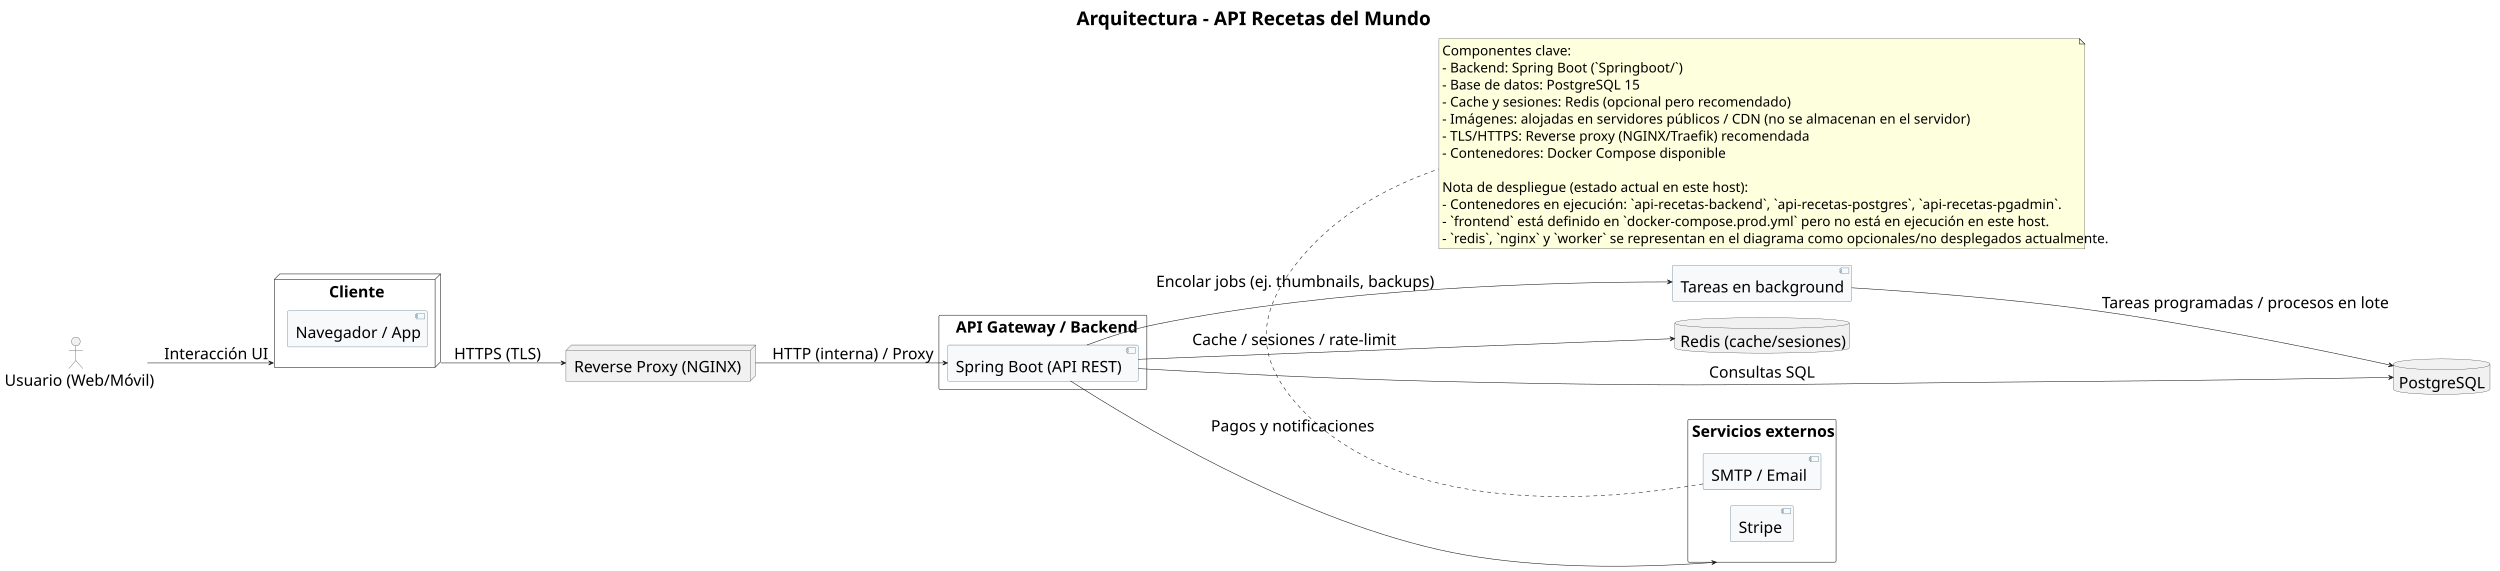
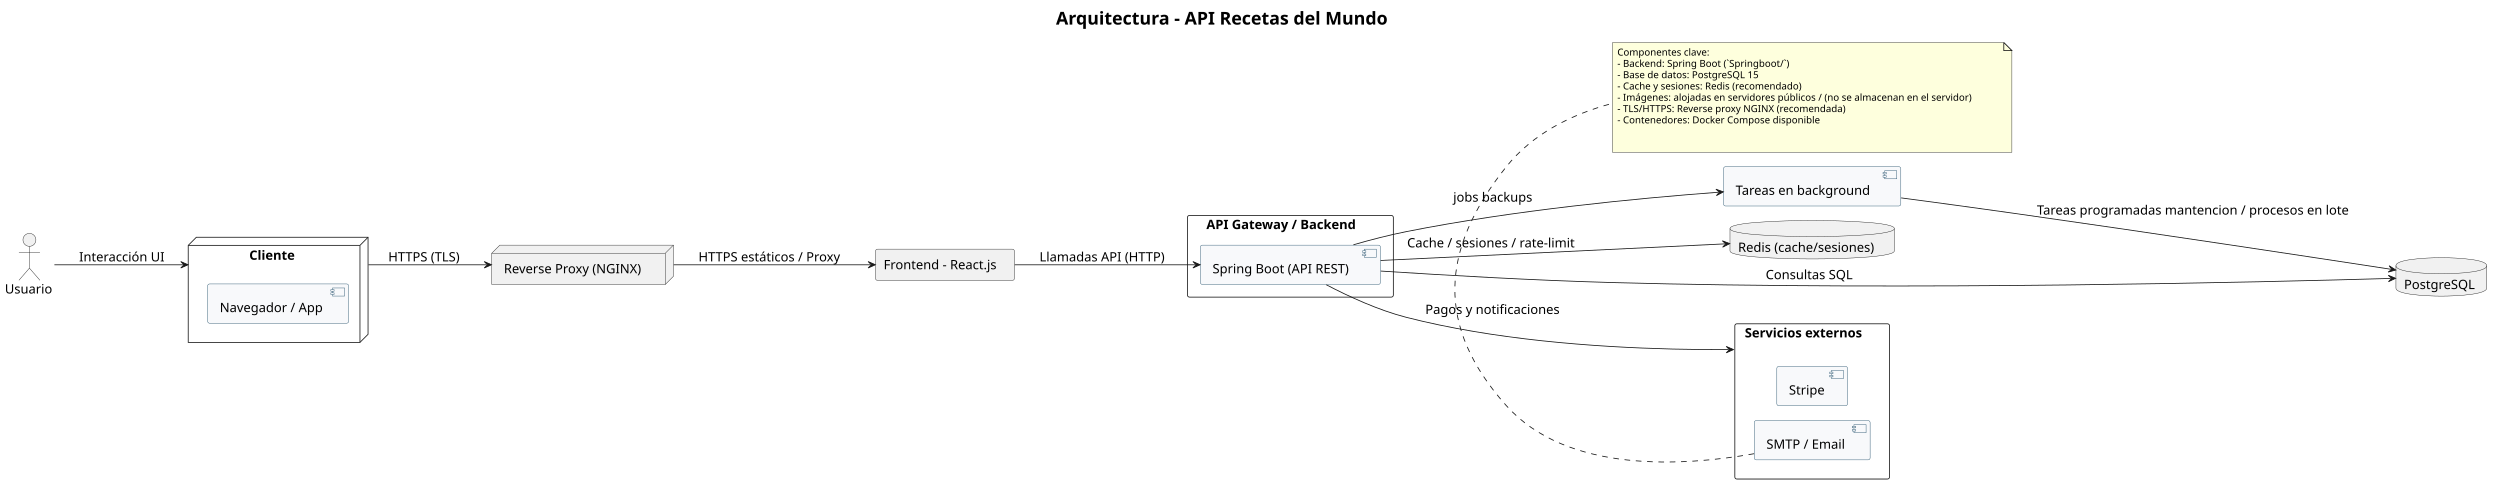
- <svg xmlns="http://www.w3.org/2000/svg" contentStyleType="text/css" data-diagram-type="DESCRIPTION" height="332px" preserveAspectRatio="xMidYMid meet" style="width:1456px;height:332px;background:#FFFFFF;" version="1.1" viewBox="0 0 1656 378" width="1456px" zoomAndPan="magnify">
+ <svg xmlns="http://www.w3.org/2000/svg" contentStyleType="text/css" data-diagram-type="DESCRIPTION" height="598px" preserveAspectRatio="none" style="width:3092px;height:598px;background:#FFFFFF;" version="1.1" viewBox="0 0 3092 598" width="3092px" zoomAndPan="magnify">
  <defs />
  <g>
    <g class="title" data-source-line="1">
-       <text fill="#000000" font-family="sans-serif" font-size="12.6" font-weight="bold" lengthAdjust="spacing" textLength="225.434" x="712.938" y="16.68">Arquitectura - API Recetas del Mundo</text>
+       <text fill="#000000" font-family="sans-serif" font-size="22" font-weight="bold" lengthAdjust="spacing" textLength="466.512" x="1306.034" y="30.421">Arquitectura - API Recetas del Mundo</text>
    </g>
    <g class="cluster" data-entity="Client" data-source-line="16" data-uid="ent0003" id="cluster_Client">
-       <polygon fill="none" points="181.08,185.228,184.68,181.628,291.24,181.628,291.24,239.948,287.64,243.548,181.08,243.548,181.08,185.228" style="stroke:#181818;stroke-width:0.36;" />
-       <line style="stroke:#181818;stroke-width:0.36;" x1="287.64" x2="291.24" y1="185.228" y2="181.628" />
-       <line style="stroke:#181818;stroke-width:0.36;" x1="181.08" x2="287.64" y1="185.228" y2="185.228" />
-       <line style="stroke:#181818;stroke-width:0.36;" x1="287.64" x2="287.64" y1="185.228" y2="243.548" />
-       <text fill="#000000" font-family="sans-serif" font-size="10.44" font-weight="bold" lengthAdjust="spacing" textLength="34.807" x="217.317" y="197.146">Cliente</text>
+       <polygon fill="none" points="232.8,303.469,242.8,293.469,455.2,293.469,455.2,413.469,445.2,423.469,232.8,423.469,232.8,303.469" style="stroke:#181818;stroke-width:1;" />
+       <line style="stroke:#181818;stroke-width:1;" x1="445.2" x2="455.2" y1="303.469" y2="293.469" />
+       <line style="stroke:#181818;stroke-width:1;" x1="232.8" x2="445.2" y1="303.469" y2="303.469" />
+       <line style="stroke:#181818;stroke-width:1;" x1="445.2" x2="445.2" y1="303.469" y2="423.469" />
+       <text fill="#000000" font-family="sans-serif" font-size="16" font-weight="bold" lengthAdjust="spacing" textLength="63.453" x="308.273" y="321.321">Cliente</text>
    </g>
-     <g class="cluster" data-entity="Backend" data-source-line="22" data-uid="ent0006" id="cluster_Backend">
-       <rect fill="none" height="49.32" rx="0.9" ry="0.9" style="stroke:#181818;stroke-width:0.36;" width="137.88" x="621.72" y="208.988" />
-       <text fill="#000000" font-family="sans-serif" font-size="10.44" font-weight="bold" lengthAdjust="spacing" textLength="115.467" x="632.927" y="220.546">API Gateway / Backend</text>
+     <g class="cluster" data-entity="Backend" data-source-line="24" data-uid="ent0007" id="cluster_Backend">
+       <rect fill="none" height="101" rx="2.5" ry="2.5" style="stroke:#181818;stroke-width:1;" width="254.67" x="1468.63" y="266.469" />
+       <text fill="#000000" font-family="sans-serif" font-size="16" font-weight="bold" lengthAdjust="spacing" textLength="207.867" x="1492.031" y="283.321">API Gateway / Backend</text>
    </g>
-     <g class="cluster" data-entity="External" data-source-line="33" data-uid="ent0011" id="cluster_External">
-       <rect fill="none" height="94.68" rx="0.9" ry="0.9" style="stroke:#181818;stroke-width:0.36;" width="98.28" x="1118.34" y="278.108" />
-       <text fill="#000000" font-family="sans-serif" font-size="10.44" font-weight="bold" lengthAdjust="spacing" textLength="92.849" x="1121.056" y="289.666">Servicios externos</text>
+     <g class="cluster" data-entity="External" data-source-line="35" data-uid="ent0012" id="cluster_External">
+       <rect fill="none" height="192" rx="2.5" ry="2.5" style="stroke:#181818;stroke-width:1;" width="191.33" x="2145.63" y="400.469" />
+       <text fill="#000000" font-family="sans-serif" font-size="16" font-weight="bold" lengthAdjust="spacing" textLength="166.703" x="2157.943" y="417.321">Servicios externos</text>
    </g>
    <g class="entity" data-entity="Navegador . App" data-source-line="17" data-uid="ent0004" id="entity_Navegador . App">
-       <rect fill="#F8F9FB" height="23.932" rx="0.9" ry="0.9" style="stroke:#1B4965;stroke-width:0.18;" width="92.751" x="189.72" y="206.108" />
-       <rect fill="#F8F9FB" height="3.6" style="stroke:#1B4965;stroke-width:0.18;" width="5.4" x="275.271" y="207.908" />
-       <rect fill="#F8F9FB" height="0.72" style="stroke:#1B4965;stroke-width:0.18;" width="1.44" x="274.551" y="208.628" />
-       <rect fill="#F8F9FB" height="0.72" style="stroke:#1B4965;stroke-width:0.18;" width="1.44" x="274.551" y="210.068" />
-       <text fill="#000000" font-family="sans-serif" font-size="10.44" lengthAdjust="spacing" textLength="78.351" x="195.12" y="224.146">Navegador / App</text>
+       <rect fill="#F8F9FB" height="48.625" rx="2.5" ry="2.5" style="stroke:#1B4965;stroke-width:0.5;" width="174.391" x="256.8" y="351.159" />
+       <rect fill="#F8F9FB" height="10" style="stroke:#1B4965;stroke-width:0.5;" width="15" x="411.191" y="356.159" />
+       <rect fill="#F8F9FB" height="2" style="stroke:#1B4965;stroke-width:0.5;" width="4" x="409.191" y="358.159" />
+       <rect fill="#F8F9FB" height="2" style="stroke:#1B4965;stroke-width:0.5;" width="4" x="409.191" y="362.159" />
+       <text fill="#000000" font-family="sans-serif" font-size="16" lengthAdjust="spacing" textLength="134.391" x="271.8" y="386.011">Navegador / App</text>
    </g>
-     <g class="entity" data-entity="API" data-source-line="23" data-uid="ent0007" id="entity_API">
-       <rect fill="#F8F9FB" height="23.932" rx="0.9" ry="0.9" style="stroke:#1B4965;stroke-width:0.18;" width="126.38" x="627.48" y="228.788" />
-       <rect fill="#F8F9FB" height="3.6" style="stroke:#1B4965;stroke-width:0.18;" width="5.4" x="746.66" y="230.588" />
-       <rect fill="#F8F9FB" height="0.72" style="stroke:#1B4965;stroke-width:0.18;" width="1.44" x="745.94" y="231.308" />
-       <rect fill="#F8F9FB" height="0.72" style="stroke:#1B4965;stroke-width:0.18;" width="1.44" x="745.94" y="232.748" />
-       <text fill="#000000" font-family="sans-serif" font-size="10.44" lengthAdjust="spacing" textLength="111.98" x="632.88" y="246.826">Spring Boot (API REST)</text>
+     <g class="entity" data-entity="API" data-source-line="25" data-uid="ent0008" id="entity_API">
+       <rect fill="#F8F9FB" height="48.625" rx="2.5" ry="2.5" style="stroke:#1B4965;stroke-width:0.5;" width="222.672" x="1484.63" y="303.159" />
+       <rect fill="#F8F9FB" height="10" style="stroke:#1B4965;stroke-width:0.5;" width="15" x="1687.302" y="308.159" />
+       <rect fill="#F8F9FB" height="2" style="stroke:#1B4965;stroke-width:0.5;" width="4" x="1685.302" y="310.159" />
+       <rect fill="#F8F9FB" height="2" style="stroke:#1B4965;stroke-width:0.5;" width="4" x="1685.302" y="314.159" />
+       <text fill="#000000" font-family="sans-serif" font-size="16" lengthAdjust="spacing" textLength="182.672" x="1499.63" y="338.011">Spring Boot (API REST)</text>
    </g>
-     <g class="entity" data-entity="Stripe" data-source-line="34" data-uid="ent0012" id="entity_Stripe">
-       <rect fill="#F8F9FB" height="23.932" rx="0.9" ry="0.9" style="stroke:#1B4965;stroke-width:0.18;" width="41.672" x="1146.6" y="335.348" />
-       <rect fill="#F8F9FB" height="3.6" style="stroke:#1B4965;stroke-width:0.18;" width="5.4" x="1181.072" y="337.148" />
-       <rect fill="#F8F9FB" height="0.72" style="stroke:#1B4965;stroke-width:0.18;" width="1.44" x="1180.352" y="337.868" />
-       <rect fill="#F8F9FB" height="0.72" style="stroke:#1B4965;stroke-width:0.18;" width="1.44" x="1180.352" y="339.308" />
-       <text fill="#000000" font-family="sans-serif" font-size="10.44" lengthAdjust="spacing" textLength="27.273" x="1152" y="353.386">Stripe</text>
+     <g class="entity" data-entity="Stripe" data-source-line="36" data-uid="ent0013" id="entity_Stripe">
+       <rect fill="#F8F9FB" height="48.625" rx="2.5" ry="2.5" style="stroke:#1B4965;stroke-width:0.5;" width="87.453" x="2197.57" y="453.159" />
+       <rect fill="#F8F9FB" height="10" style="stroke:#1B4965;stroke-width:0.5;" width="15" x="2265.023" y="458.159" />
+       <rect fill="#F8F9FB" height="2" style="stroke:#1B4965;stroke-width:0.5;" width="4" x="2263.023" y="460.159" />
+       <rect fill="#F8F9FB" height="2" style="stroke:#1B4965;stroke-width:0.5;" width="4" x="2263.023" y="464.159" />
+       <text fill="#000000" font-family="sans-serif" font-size="16" lengthAdjust="spacing" textLength="47.453" x="2212.57" y="488.011">Stripe</text>
    </g>
-     <g class="entity" data-entity="SMTP . Email" data-source-line="35" data-uid="ent0013" id="entity_SMTP . Email">
-       <rect fill="#F8F9FB" height="23.932" rx="0.9" ry="0.9" style="stroke:#1B4965;stroke-width:0.18;" width="78.207" x="1128.42" y="300.788" />
-       <rect fill="#F8F9FB" height="3.6" style="stroke:#1B4965;stroke-width:0.18;" width="5.4" x="1199.427" y="302.588" />
-       <rect fill="#F8F9FB" height="0.72" style="stroke:#1B4965;stroke-width:0.18;" width="1.44" x="1198.707" y="303.308" />
-       <rect fill="#F8F9FB" height="0.72" style="stroke:#1B4965;stroke-width:0.18;" width="1.44" x="1198.707" y="304.748" />
-       <text fill="#000000" font-family="sans-serif" font-size="10.44" lengthAdjust="spacing" textLength="63.807" x="1133.82" y="318.826">SMTP / Email</text>
+     <g class="entity" data-entity="SMTP . Email" data-source-line="37" data-uid="ent0014" id="entity_SMTP . Email">
+       <rect fill="#F8F9FB" height="48.625" rx="2.5" ry="2.5" style="stroke:#1B4965;stroke-width:0.5;" width="143.336" x="2169.63" y="520.159" />
+       <rect fill="#F8F9FB" height="10" style="stroke:#1B4965;stroke-width:0.5;" width="15" x="2292.966" y="525.159" />
+       <rect fill="#F8F9FB" height="2" style="stroke:#1B4965;stroke-width:0.5;" width="4" x="2290.966" y="527.159" />
+       <rect fill="#F8F9FB" height="2" style="stroke:#1B4965;stroke-width:0.5;" width="4" x="2290.966" y="531.159" />
+       <text fill="#000000" font-family="sans-serif" font-size="16" lengthAdjust="spacing" textLength="103.336" x="2184.63" y="555.011">SMTP / Email</text>
    </g>
    <g class="entity" data-entity="User" data-source-line="15" data-uid="ent0002" id="entity_User">
-       <ellipse cx="49.438" cy="226.448" fill="#F1F1F1" rx="2.88" ry="2.88" style="stroke:#181818;stroke-width:0.18;" />
-       <path d="M49.438,229.328 L49.438,239.048 M44.758,232.208 L54.118,232.208 M49.438,239.048 L44.758,244.448 M49.438,239.048 L54.118,244.448" fill="none" style="stroke:#181818;stroke-width:0.18;" />
-       <text fill="#000000" font-family="sans-serif" font-size="10.44" lengthAdjust="spacing" textLength="94.556" x="2.16" y="255.826">Usuario (Web/Móvil)</text>
+       <ellipse cx="36.402" cy="296.659" fill="#F1F1F1" rx="8" ry="8" style="stroke:#181818;stroke-width:0.5;" />
+       <path d="M36.402,304.659 L36.402,331.659 M23.402,312.659 L49.402,312.659 M36.402,331.659 L23.402,346.659 M36.402,331.659 L49.402,346.659" fill="none" style="stroke:#181818;stroke-width:0.5;" />
+       <text fill="#000000" font-family="sans-serif" font-size="16" lengthAdjust="spacing" textLength="60.805" x="6" y="363.011">Usuario</text>
    </g>
    <g class="entity" data-entity="Nginx" data-source-line="20" data-uid="ent0005" id="entity_Nginx">
-       <polygon fill="#F1F1F1" points="374.4,232.388,378,228.788,500.179,228.788,500.179,249.12,496.579,252.72,374.4,252.72,374.4,232.388" style="stroke:#181818;stroke-width:0.18;" />
-       <line style="stroke:#181818;stroke-width:0.18;" x1="496.579" x2="500.179" y1="232.388" y2="228.788" />
-       <line style="stroke:#181818;stroke-width:0.18;" x1="374.4" x2="496.579" y1="232.388" y2="232.388" />
-       <line style="stroke:#181818;stroke-width:0.18;" x1="496.579" x2="496.579" y1="232.388" y2="252.72" />
-       <text fill="#000000" font-family="sans-serif" font-size="10.44" lengthAdjust="spacing" textLength="111.379" x="379.8" y="246.826">Reverse Proxy (NGINX)</text>
+       <polygon fill="#F1F1F1" points="608.2,313.159,618.2,303.159,832.856,303.159,832.856,341.784,822.856,351.784,608.2,351.784,608.2,313.159" style="stroke:#181818;stroke-width:0.5;" />
+       <line style="stroke:#181818;stroke-width:0.5;" x1="822.856" x2="832.856" y1="313.159" y2="303.159" />
+       <line style="stroke:#181818;stroke-width:0.5;" x1="608.2" x2="822.856" y1="313.159" y2="313.159" />
+       <line style="stroke:#181818;stroke-width:0.5;" x1="822.856" x2="822.856" y1="313.159" y2="351.784" />
+       <text fill="#000000" font-family="sans-serif" font-size="16" lengthAdjust="spacing" textLength="184.656" x="623.2" y="338.011">Reverse Proxy (NGINX)</text>
    </g>
-     <g class="entity" data-entity="Worker" data-source-line="26" data-uid="ent0008" id="entity_Worker">
-       <rect fill="#F8F9FB" height="23.932" rx="0.9" ry="0.9" style="stroke:#1B4965;stroke-width:0.18;" width="118.866" x="1108.08" y="175.868" />
-       <rect fill="#F8F9FB" height="3.6" style="stroke:#1B4965;stroke-width:0.18;" width="5.4" x="1219.746" y="177.668" />
-       <rect fill="#F8F9FB" height="0.72" style="stroke:#1B4965;stroke-width:0.18;" width="1.44" x="1219.026" y="178.388" />
-       <rect fill="#F8F9FB" height="0.72" style="stroke:#1B4965;stroke-width:0.18;" width="1.44" x="1219.026" y="179.828" />
-       <text fill="#000000" font-family="sans-serif" font-size="10.44" lengthAdjust="spacing" textLength="104.466" x="1113.48" y="193.906">Tareas en background</text>
+     <g class="entity" data-entity="Frontend" data-source-line="22" data-uid="ent0006" id="entity_Frontend">
+       <rect fill="#F1F1F1" height="38.625" rx="2.5" ry="2.5" style="stroke:#181818;stroke-width:0.5;" width="171.773" x="1082.85" y="308.159" />
+       <text fill="#000000" font-family="sans-serif" font-size="16" lengthAdjust="spacing" textLength="151.773" x="1092.85" y="333.011">Frontend - React.js</text>
    </g>
-     <g class="entity" data-entity="Redis" data-source-line="27" data-uid="ent0009" id="entity_Redis">
-       <path d="M1109.7,214.208 C1109.7,210.608 1167.554,210.608 1167.554,210.608 C1167.554,210.608 1225.409,210.608 1225.409,214.208 L1225.409,230.58 C1225.409,234.18 1167.554,234.18 1167.554,234.18 C1167.554,234.18 1109.7,234.18 1109.7,230.58 L1109.7,214.208" fill="#F1F1F1" style="stroke:#181818;stroke-width:0.18;" />
-       <path d="M1109.7,214.208 C1109.7,217.808 1167.554,217.808 1167.554,217.808 C1167.554,217.808 1225.409,217.808 1225.409,214.208" fill="none" style="stroke:#181818;stroke-width:0.18;" />
-       <text fill="#000000" font-family="sans-serif" font-size="10.44" lengthAdjust="spacing" textLength="108.509" x="1113.3" y="230.086">Redis (cache/sesiones)</text>
+     <g class="entity" data-entity="Worker" data-source-line="28" data-uid="ent0009" id="entity_Worker">
+       <rect fill="#F8F9FB" height="48.625" rx="2.5" ry="2.5" style="stroke:#1B4965;stroke-width:0.5;" width="219.281" x="2131.65" y="206.159" />
+       <rect fill="#F8F9FB" height="10" style="stroke:#1B4965;stroke-width:0.5;" width="15" x="2330.931" y="211.159" />
+       <rect fill="#F8F9FB" height="2" style="stroke:#1B4965;stroke-width:0.5;" width="4" x="2328.931" y="213.159" />
+       <rect fill="#F8F9FB" height="2" style="stroke:#1B4965;stroke-width:0.5;" width="4" x="2328.931" y="217.159" />
+       <text fill="#000000" font-family="sans-serif" font-size="16" lengthAdjust="spacing" textLength="179.281" x="2146.65" y="241.011">Tareas en background</text>
    </g>
-     <g class="entity" data-entity="PG" data-source-line="31" data-uid="ent0010" id="entity_PG">
-       <path d="M1586.16,241.568 C1586.16,237.968 1618.195,237.968 1618.195,237.968 C1618.195,237.968 1650.229,237.968 1650.229,241.568 L1650.229,257.94 C1650.229,261.54 1618.195,261.54 1618.195,261.54 C1618.195,261.54 1586.16,261.54 1586.16,257.94 L1586.16,241.568" fill="#F1F1F1" style="stroke:#181818;stroke-width:0.18;" />
-       <path d="M1586.16,241.568 C1586.16,245.168 1618.195,245.168 1618.195,245.168 C1618.195,245.168 1650.229,245.168 1650.229,241.568" fill="none" style="stroke:#181818;stroke-width:0.18;" />
-       <text fill="#000000" font-family="sans-serif" font-size="10.44" lengthAdjust="spacing" textLength="56.87" x="1589.76" y="257.446">PostgreSQL</text>
+     <g class="entity" data-entity="Redis" data-source-line="29" data-uid="ent0010" id="entity_Redis">
+       <path d="M2139.64,282.659 C2139.64,272.659 2241.296,272.659 2241.296,272.659 C2241.296,272.659 2342.952,272.659 2342.952,282.659 L2342.952,310.284 C2342.952,320.284 2241.296,320.284 2241.296,320.284 C2241.296,320.284 2139.64,320.284 2139.64,310.284 L2139.64,282.659" fill="#F1F1F1" style="stroke:#181818;stroke-width:0.5;" />
+       <path d="M2139.64,282.659 C2139.64,292.659 2241.296,292.659 2241.296,292.659 C2241.296,292.659 2342.952,292.659 2342.952,282.659" fill="none" style="stroke:#181818;stroke-width:0.5;" />
+       <text fill="#000000" font-family="sans-serif" font-size="16" lengthAdjust="spacing" textLength="183.312" x="2149.64" y="311.511">Redis (cache/sesiones)</text>
    </g>
-     <g class="entity" data-entity="GMN22" data-source-line="49" data-uid="ent0023" id="entity_GMN22">
-       <path d="M953.28,25.568 L953.28,165.012 L1381.55,165.012 L1381.55,29.168 L1377.95,25.568 L953.28,25.568" fill="#FEFFDD" style="stroke:#181818;stroke-width:0.18;" />
-       <path d="M1377.95,25.568 L1377.95,29.168 L1381.55,29.168 L1377.95,25.568" fill="#FEFFDD" style="stroke:#181818;stroke-width:0.36;" />
-       <text fill="#000000" font-family="sans-serif" font-size="9" lengthAdjust="spacing" textLength="82.046" x="955.44" y="36.711">Componentes clave:</text>
-       <text fill="#000000" font-family="sans-serif" font-size="9" lengthAdjust="spacing" textLength="153.075" x="955.44" y="48.032">- Backend: Spring Boot (`Springboot/`)</text>
-       <text fill="#000000" font-family="sans-serif" font-size="9" lengthAdjust="spacing" textLength="129.577" x="955.44" y="59.352">- Base de datos: PostgreSQL 15</text>
-       <text fill="#000000" font-family="sans-serif" font-size="9" lengthAdjust="spacing" textLength="224.618" x="955.44" y="70.672">- Cache y sesiones: Redis (opcional pero recomendado)</text>
-       <text fill="#000000" font-family="sans-serif" font-size="9" lengthAdjust="spacing" textLength="336.164" x="955.44" y="81.993">- Imágenes: alojadas en servidores públicos / CDN (no se almacenan en el servidor)</text>
-       <text fill="#000000" font-family="sans-serif" font-size="9" lengthAdjust="spacing" textLength="241.567" x="955.44" y="93.313">- TLS/HTTPS: Reverse proxy (NGINX/Traefik) recomendada</text>
-       <text fill="#000000" font-family="sans-serif" font-size="9" lengthAdjust="spacing" textLength="179.596" x="955.44" y="104.633">- Contenedores: Docker Compose disponible</text>
-       <text fill="#000000" font-family="sans-serif" font-size="9" lengthAdjust="spacing" textLength="2.501" x="955.44" y="115.953"> </text>
-       <text fill="#000000" font-family="sans-serif" font-size="9" lengthAdjust="spacing" textLength="193.627" x="955.44" y="127.274">Nota de despliegue (estado actual en este host):</text>
-       <text fill="#000000" font-family="sans-serif" font-size="9" lengthAdjust="spacing" textLength="396.185" x="955.44" y="138.594">- Contenedores en ejecución: `api-recetas-backend`, `api-recetas-postgres`, `api-recetas-pgadmin`.</text>
-       <text fill="#000000" font-family="sans-serif" font-size="9" lengthAdjust="spacing" textLength="382.21" x="955.44" y="149.914">- `frontend` está definido en `docker-compose.prod.yml` pero no está en ejecución en este host.</text>
-       <text fill="#000000" font-family="sans-serif" font-size="9" lengthAdjust="spacing" textLength="420.71" x="955.44" y="161.235">- `redis`, `nginx` y `worker` se representan en el diagrama como opcionales/no desplegados actualmente.</text>
+     <g class="entity" data-entity="PG" data-source-line="33" data-uid="ent0011" id="entity_PG">
+       <path d="M2963.29,328.659 C2963.29,318.659 3019.434,318.659 3019.434,318.659 C3019.434,318.659 3075.579,318.659 3075.579,328.659 L3075.579,356.284 C3075.579,366.284 3019.434,366.284 3019.434,366.284 C3019.434,366.284 2963.29,366.284 2963.29,356.284 L2963.29,328.659" fill="#F1F1F1" style="stroke:#181818;stroke-width:0.5;" />
+       <path d="M2963.29,328.659 C2963.29,338.659 3019.434,338.659 3019.434,338.659 C3019.434,338.659 3075.579,338.659 3075.579,328.659" fill="none" style="stroke:#181818;stroke-width:0.5;" />
+       <text fill="#000000" font-family="sans-serif" font-size="16" lengthAdjust="spacing" textLength="92.289" x="2973.29" y="357.511">PostgreSQL</text>
    </g>
-     <g class="link" data-entity-1="User" data-entity-2="Client" data-source-line="38" data-uid="lnk14" id="link_User_Client">
-       <path d="M96.901,240.668 C110.565,240.668 125.996,240.668 141.478,240.668 C149.219,240.668 156.972,240.668 164.523,240.668 C168.298,240.668 172.023,240.668 175.671,240.668 C176.583,240.668 177.49,240.668 178.392,240.668 C178.842,240.668 179.292,240.668 179.74,240.668 C179.964,240.668 178.028,240.668 178.251,240.668" fill="none" id="User-to-Client" style="stroke:#181818;stroke-width:0.36;" />
-       <polygon fill="#181818" points="180.411,240.668,177.172,239.228,178.612,240.668,177.172,242.108,180.411,240.668" style="stroke:#181818;stroke-width:0.36;" />
-       <text fill="#000000" font-family="sans-serif" font-size="10.44" lengthAdjust="spacing" textLength="64.409" x="108" y="238.186">Interacción UI</text>
+     <g class="entity" data-entity="GMN24" data-source-line="52" data-uid="ent0025" id="entity_GMN24">
+       <path d="M1994.3,52.609 L1994.3,188.328 L2488.292,188.328 L2488.292,62.609 L2478.292,52.609 L1994.3,52.609" fill="#FEFFDD" style="stroke:#181818;stroke-width:0.5;" />
+       <path d="M2478.292,52.609 L2478.292,62.609 L2488.292,62.609 L2478.292,52.609" fill="#FEFFDD" style="stroke:#181818;stroke-width:1;" />
+       <text fill="#000000" font-family="sans-serif" font-size="12" lengthAdjust="spacing" textLength="122.93" x="2000.3" y="68.748">Componentes clave:</text>
+       <text fill="#000000" font-family="sans-serif" font-size="12" lengthAdjust="spacing" textLength="232.852" x="2000.3" y="82.717">- Backend: Spring Boot (`Springboot/`)</text>
+       <text fill="#000000" font-family="sans-serif" font-size="12" lengthAdjust="spacing" textLength="189.422" x="2000.3" y="96.686">- Base de datos: PostgreSQL 15</text>
+       <text fill="#000000" font-family="sans-serif" font-size="12" lengthAdjust="spacing" textLength="248.818" x="2000.3" y="110.654">- Cache y sesiones: Redis (recomendado)</text>
+       <text fill="#000000" font-family="sans-serif" font-size="12" lengthAdjust="spacing" textLength="472.992" x="2000.3" y="124.623">- Imágenes: alojadas en servidores públicos / (no se almacenan en el servidor)</text>
+       <text fill="#000000" font-family="sans-serif" font-size="12" lengthAdjust="spacing" textLength="305.777" x="2000.3" y="138.592">- TLS/HTTPS: Reverse proxy NGINX (recomendada)</text>
+       <text fill="#000000" font-family="sans-serif" font-size="12" lengthAdjust="spacing" textLength="267.445" x="2000.3" y="152.56">- Contenedores: Docker Compose disponible</text>
+       <text fill="#000000" font-family="sans-serif" font-size="12" lengthAdjust="spacing" textLength="3.814" x="2000.3" y="166.529"> </text>
+       <text fill="#000000" font-family="sans-serif" font-size="12" lengthAdjust="spacing" textLength="3.814" x="2000.3" y="180.498"> </text>
    </g>
-     <g class="link" data-entity-1="Client" data-entity-2="Nginx" data-source-line="39" data-uid="lnk15" id="link_Client_Nginx">
-       <path d="M291.472,240.668 C291.691,240.668 291.911,240.668 292.131,240.668 C293.01,240.668 293.896,240.668 294.786,240.668 C298.35,240.668 301.999,240.668 305.712,240.668 C313.136,240.668 320.813,240.668 328.555,240.668 C344.038,240.668 357.623,240.668 372.136,240.668" fill="none" id="Client-to-Nginx" style="stroke:#181818;stroke-width:0.36;" />
-       <polygon fill="#181818" points="374.296,240.668,371.056,239.228,372.496,240.668,371.056,242.108,374.296,240.668" style="stroke:#181818;stroke-width:0.36;" />
-       <text fill="#000000" font-family="sans-serif" font-size="10.44" lengthAdjust="spacing" textLength="63.221" x="300.24" y="238.186">HTTPS (TLS)</text>
+     <g class="link" data-entity-1="User" data-entity-2="Client" data-source-line="40" data-uid="lnk15" id="link_User_Client">
+       <path d="M67.26,327.469 C105.11,327.469 172.5,327.469 231.183,327.469 C231.641,327.469 226.099,327.469 226.556,327.469" fill="none" id="User-to-Client" style="stroke:#181818;stroke-width:1;" />
+       <polygon fill="#181818" points="232.556,327.469,223.556,323.469,227.556,327.469,223.556,331.469,232.556,327.469" style="stroke:#181818;stroke-width:1;" />
+       <text fill="#000000" font-family="sans-serif" font-size="16" lengthAdjust="spacing" textLength="110.844" x="97.8" y="323.321">Interacción UI</text>
    </g>
-     <g class="link" data-entity-1="Nginx" data-entity-2="API" data-source-line="40" data-uid="lnk16" id="link_Nginx_API">
-       <path d="M500.051,240.668 C538.859,240.668 586.415,240.668 625.295,240.668" fill="none" id="Nginx-to-API" style="stroke:#181818;stroke-width:0.36;" />
-       <polygon fill="#181818" points="627.455,240.668,624.215,239.228,625.655,240.668,624.215,242.108,627.455,240.668" style="stroke:#181818;stroke-width:0.36;" />
-       <text fill="#000000" font-family="sans-serif" font-size="10.44" lengthAdjust="spacing" textLength="104.42" x="511.2" y="238.186">HTTP (interna) / Proxy</text>
+     <g class="link" data-entity-1="Client" data-entity-2="Nginx" data-source-line="41" data-uid="lnk16" id="link_Client_Nginx">
+       <path d="M455.611,327.469 C456.036,327.469 456.461,327.469 456.887,327.469 C463.705,327.469 470.683,327.469 477.774,327.469 C491.958,327.469 506.598,327.469 521.329,327.469 C550.791,327.469 574.615,327.469 601.87,327.469" fill="none" id="Client-to-Nginx" style="stroke:#181818;stroke-width:1;" />
+       <polygon fill="#181818" points="607.87,327.469,598.87,323.469,602.87,327.469,598.87,331.469,607.87,327.469" style="stroke:#181818;stroke-width:1;" />
+       <text fill="#000000" font-family="sans-serif" font-size="16" lengthAdjust="spacing" textLength="97.797" x="480.2" y="323.321">HTTPS (TLS)</text>
    </g>
-     <g class="link" data-entity-1="API" data-entity-2="PG" data-source-line="41" data-uid="lnk17" id="link_API_PG">
-       <path d="M753.919,244.427 C807.026,247.404 885.1,251.317 953.28,252.908 C1143.63,257.347 1191.283,254.215 1381.68,252.908 C1454.872,252.408 1538.651,251.067 1583.979,250.278" fill="none" id="API-to-PG" style="stroke:#181818;stroke-width:0.36;" />
-       <polygon fill="#181818" points="1586.138,250.241,1582.874,248.857,1584.339,250.272,1582.924,251.737,1586.138,250.241" style="stroke:#181818;stroke-width:0.36;" />
-       <text fill="#000000" font-family="sans-serif" font-size="10.44" lengthAdjust="spacing" textLength="70.215" x="1132.38" y="250.426">Consultas SQL</text>
+     <g class="link" data-entity-1="Nginx" data-entity-2="Frontend" data-source-line="42" data-uid="lnk17" id="link_Nginx_Frontend">
+       <path d="M833.26,327.469 C910.57,327.469 1005.89,327.469 1076.67,327.469" fill="none" id="Nginx-to-Frontend" style="stroke:#181818;stroke-width:1;" />
+       <polygon fill="#181818" points="1082.67,327.469,1073.67,323.469,1077.67,327.469,1073.67,331.469,1082.67,327.469" style="stroke:#181818;stroke-width:1;" />
+       <text fill="#000000" font-family="sans-serif" font-size="16" lengthAdjust="spacing" textLength="188.883" x="863.85" y="323.321">HTTPS estáticos / Proxy</text>
    </g>
-     <g class="link" data-entity-1="API" data-entity-2="Redis" data-source-line="42" data-uid="lnk18" id="link_API_Redis">
-       <path d="M753.872,238.246 C846.9,234.656 1017.725,228.069 1107.527,224.606" fill="none" id="API-to-Redis" style="stroke:#181818;stroke-width:0.36;" />
-       <polygon fill="#181818" points="1109.686,224.522,1106.392,223.208,1107.887,224.592,1106.504,226.086,1109.686,224.522" style="stroke:#181818;stroke-width:0.36;" />
-       <text fill="#000000" font-family="sans-serif" font-size="10.44" lengthAdjust="spacing" textLength="128.808" x="789.66" y="228.826">Cache / sesiones / rate-limit</text>
+     <g class="link" data-entity-1="Frontend" data-entity-2="API" data-source-line="43" data-uid="lnk18" id="link_Frontend_API">
+       <path d="M1255.02,327.469 C1320.97,327.469 1406.78,327.469 1478.37,327.469" fill="none" id="Frontend-to-API" style="stroke:#181818;stroke-width:1;" />
+       <polygon fill="#181818" points="1484.37,327.469,1475.37,323.469,1479.37,327.469,1475.37,331.469,1484.37,327.469" style="stroke:#181818;stroke-width:1;" />
+       <text fill="#000000" font-family="sans-serif" font-size="16" lengthAdjust="spacing" textLength="166.047" x="1285.63" y="323.321">Llamadas API (HTTP)</text>
    </g>
-     <g class="link" data-entity-1="API" data-entity-2="External" data-source-line="43" data-uid="lnk19" id="link_API_External">
-       <path d="M708.923,252.563 C749.974,279.041 854.935,342.253 953.28,364.508 C999.281,374.918 1052.268,376.328 1093.989,375.106 C1104.419,374.801 1114.145,374.331 1122.882,373.796 C1127.25,373.529 1131.371,373.245 1135.209,372.957 C1135.689,372.921 1136.165,372.885 1136.635,372.849 C1136.871,372.831 1134.951,372.98 1135.185,372.962" fill="none" id="API-to-External" style="stroke:#181818;stroke-width:0.36;" />
-       <polygon fill="#181818" points="1137.338,372.795,1133.997,371.609,1135.544,372.934,1134.219,374.481,1137.338,372.795" style="stroke:#181818;stroke-width:0.36;" />
-       <text fill="#000000" font-family="sans-serif" font-size="10.44" lengthAdjust="spacing" textLength="103.88" x="802.08" y="286.066">Pagos y notificaciones</text>
+     <g class="link" data-entity-1="API" data-entity-2="PG" data-source-line="44" data-uid="lnk19" id="link_API_PG">
+       <path d="M1707.79,335.249 C1787.45,340.439 1897.44,346.789 1994.3,349.469 C2363.99,359.699 2803.023,348.854 2956.913,344.364" fill="none" id="API-to-PG" style="stroke:#181818;stroke-width:1;" />
+       <polygon fill="#181818" points="2962.91,344.189,2953.797,340.454,2957.912,344.335,2954.03,348.45,2962.91,344.189" style="stroke:#181818;stroke-width:1;" />
+       <text fill="#000000" font-family="sans-serif" font-size="16" lengthAdjust="spacing" textLength="115.188" x="2183.79" y="345.321">Consultas SQL</text>
    </g>
-     <g class="link" data-entity-1="API" data-entity-2="Worker" data-source-line="44" data-uid="lnk20" id="link_API_Worker">
-       <path d="M719.834,228.781 C733.414,223.694 749.977,218.219 765.36,215.108 C885.276,190.852 1026.828,186.975 1105.765,186.946" fill="none" id="API-to-Worker" style="stroke:#181818;stroke-width:0.36;" />
-       <polygon fill="#181818" points="1107.925,186.946,1104.685,185.506,1106.125,186.946,1104.685,188.386,1107.925,186.946" style="stroke:#181818;stroke-width:0.36;" />
-       <text fill="#000000" font-family="sans-serif" font-size="10.44" lengthAdjust="spacing" textLength="176.404" x="765.72" y="190.306">Encolar jobs (ej. thumbnails, backups)</text>
+     <g class="link" data-entity-1="API" data-entity-2="Redis" data-source-line="45" data-uid="lnk20" id="link_API_Redis">
+       <path d="M1707.55,322.139 C1828.89,316.289 2015.977,307.278 2133.347,301.618" fill="none" id="API-to-Redis" style="stroke:#181818;stroke-width:1;" />
+       <polygon fill="#181818" points="2139.34,301.329,2130.158,297.767,2134.346,301.57,2130.543,305.758,2139.34,301.329" style="stroke:#181818;stroke-width:1;" />
+       <text fill="#000000" font-family="sans-serif" font-size="16" lengthAdjust="spacing" textLength="223.422" x="1740.3" y="305.961">Cache / sesiones / rate-limit</text>
    </g>
-     <g class="link" data-entity-1="Worker" data-entity-2="PG" data-source-line="45" data-uid="lnk21" id="link_Worker_PG">
-       <path d="M1226.905,190.83 C1269.943,193.487 1329.584,198.019 1381.68,205.028 C1455.394,214.946 1538.837,232.233 1584.01,242.101" fill="none" id="Worker-to-PG" style="stroke:#181818;stroke-width:0.36;" />
-       <polygon fill="#181818" points="1586.12,242.562,1583.262,240.464,1584.362,242.178,1582.648,243.277,1586.12,242.562" style="stroke:#181818;stroke-width:0.36;" />
-       <text fill="#000000" font-family="sans-serif" font-size="10.44" lengthAdjust="spacing" textLength="182.216" x="1392.84" y="204.346">Tareas programadas / procesos en lote</text>
+     <g class="link" data-entity-1="API" data-entity-2="External" data-source-line="46" data-uid="lnk21" id="link_API_External">
+       <path d="M1640.35,352.179 C1667.8,366.559 1704.56,383.559 1739.3,392.469 C1846.59,419.984 1970.727,429.304 2068.591,431.711 C2093.057,432.312 2115.881,432.482 2136.389,432.395 C2138.952,432.385 2135.48,432.414 2137.97,432.396" fill="none" id="API-to-External" style="stroke:#181818;stroke-width:1;" />
+       <polygon fill="#181818" points="2143.97,432.351,2134.94,428.418,2138.97,432.388,2134.999,436.418,2143.97,432.351" style="stroke:#181818;stroke-width:1;" />
+       <text fill="#000000" font-family="sans-serif" font-size="16" lengthAdjust="spacing" textLength="178.055" x="1762.8" y="388.321">Pagos y notificaciones</text>
    </g>
-     <g class="link" data-entity-1="SMTP . Email" data-entity-2="GMN22" data-source-line="49" data-uid="lnk24" id="link_SMTP . Email_GMN22">
-       <path d="M1128.341,320.905 C1061.194,332.468 924.811,344.222 857.88,266.588 C831.553,236.05 833.224,207.772 857.88,175.868 C881.849,144.858 916.124,124.817 953.204,112.051" fill="none" id="SMTP / Email-GMN22" style="stroke:#181818;stroke-width:0.36;stroke-dasharray:2.52,2.52;" />
+     <g class="link" data-entity-1="API" data-entity-2="Worker" data-source-line="47" data-uid="lnk22" id="link_API_Worker">
+       <path d="M1673.94,302.719 C1694.96,296.669 1717.86,290.719 1739.3,286.469 C1873,259.939 2023.477,245.409 2125.507,237.749" fill="none" id="API-to-Worker" style="stroke:#181818;stroke-width:1;" />
+       <polygon fill="#181818" points="2131.49,237.299,2122.216,233.984,2126.504,237.674,2122.815,241.962,2131.49,237.299" style="stroke:#181818;stroke-width:1;" />
+       <text fill="#000000" font-family="sans-serif" font-size="16" lengthAdjust="spacing" textLength="109.555" x="1797.3" y="249.431">jobs  backups</text>
+     </g>
+     <g class="link" data-entity-1="Worker" data-entity-2="PG" data-source-line="48" data-uid="lnk23" id="link_Worker_PG">
+       <path d="M2351.33,244.749 C2394.06,250.439 2443.49,257.129 2488.29,263.469 C2661.74,288.029 2860.839,318.28 2957.209,333.05" fill="none" id="Worker-to-PG" style="stroke:#181818;stroke-width:1;" />
+       <polygon fill="#181818" points="2963.14,333.959,2954.85,328.642,2958.198,333.202,2953.638,336.55,2963.14,333.959" style="stroke:#181818;stroke-width:1;" />
+       <text fill="#000000" font-family="sans-serif" font-size="16" lengthAdjust="spacing" textLength="413.719" x="2519.29" y="265.451">Tareas programadas mantencion / procesos en lote</text>
+     </g>
+     <g class="link" data-entity-1="SMTP . Email" data-entity-2="GMN24" data-source-line="52" data-uid="lnk26" id="link_SMTP . Email_GMN24">
+       <path d="M2169.49,561.159 C2082.53,576.619 1938.33,586.079 1862.8,501.469 C1775.48,403.669 1781,308.939 1862.8,206.469 C1895.48,165.519 1943.23,141.519 1993.87,127.939" fill="none" id="SMTP / Email-GMN24" style="stroke:#181818;stroke-width:1;stroke-dasharray:7,7;" />
    </g>
  </g>
</svg>
